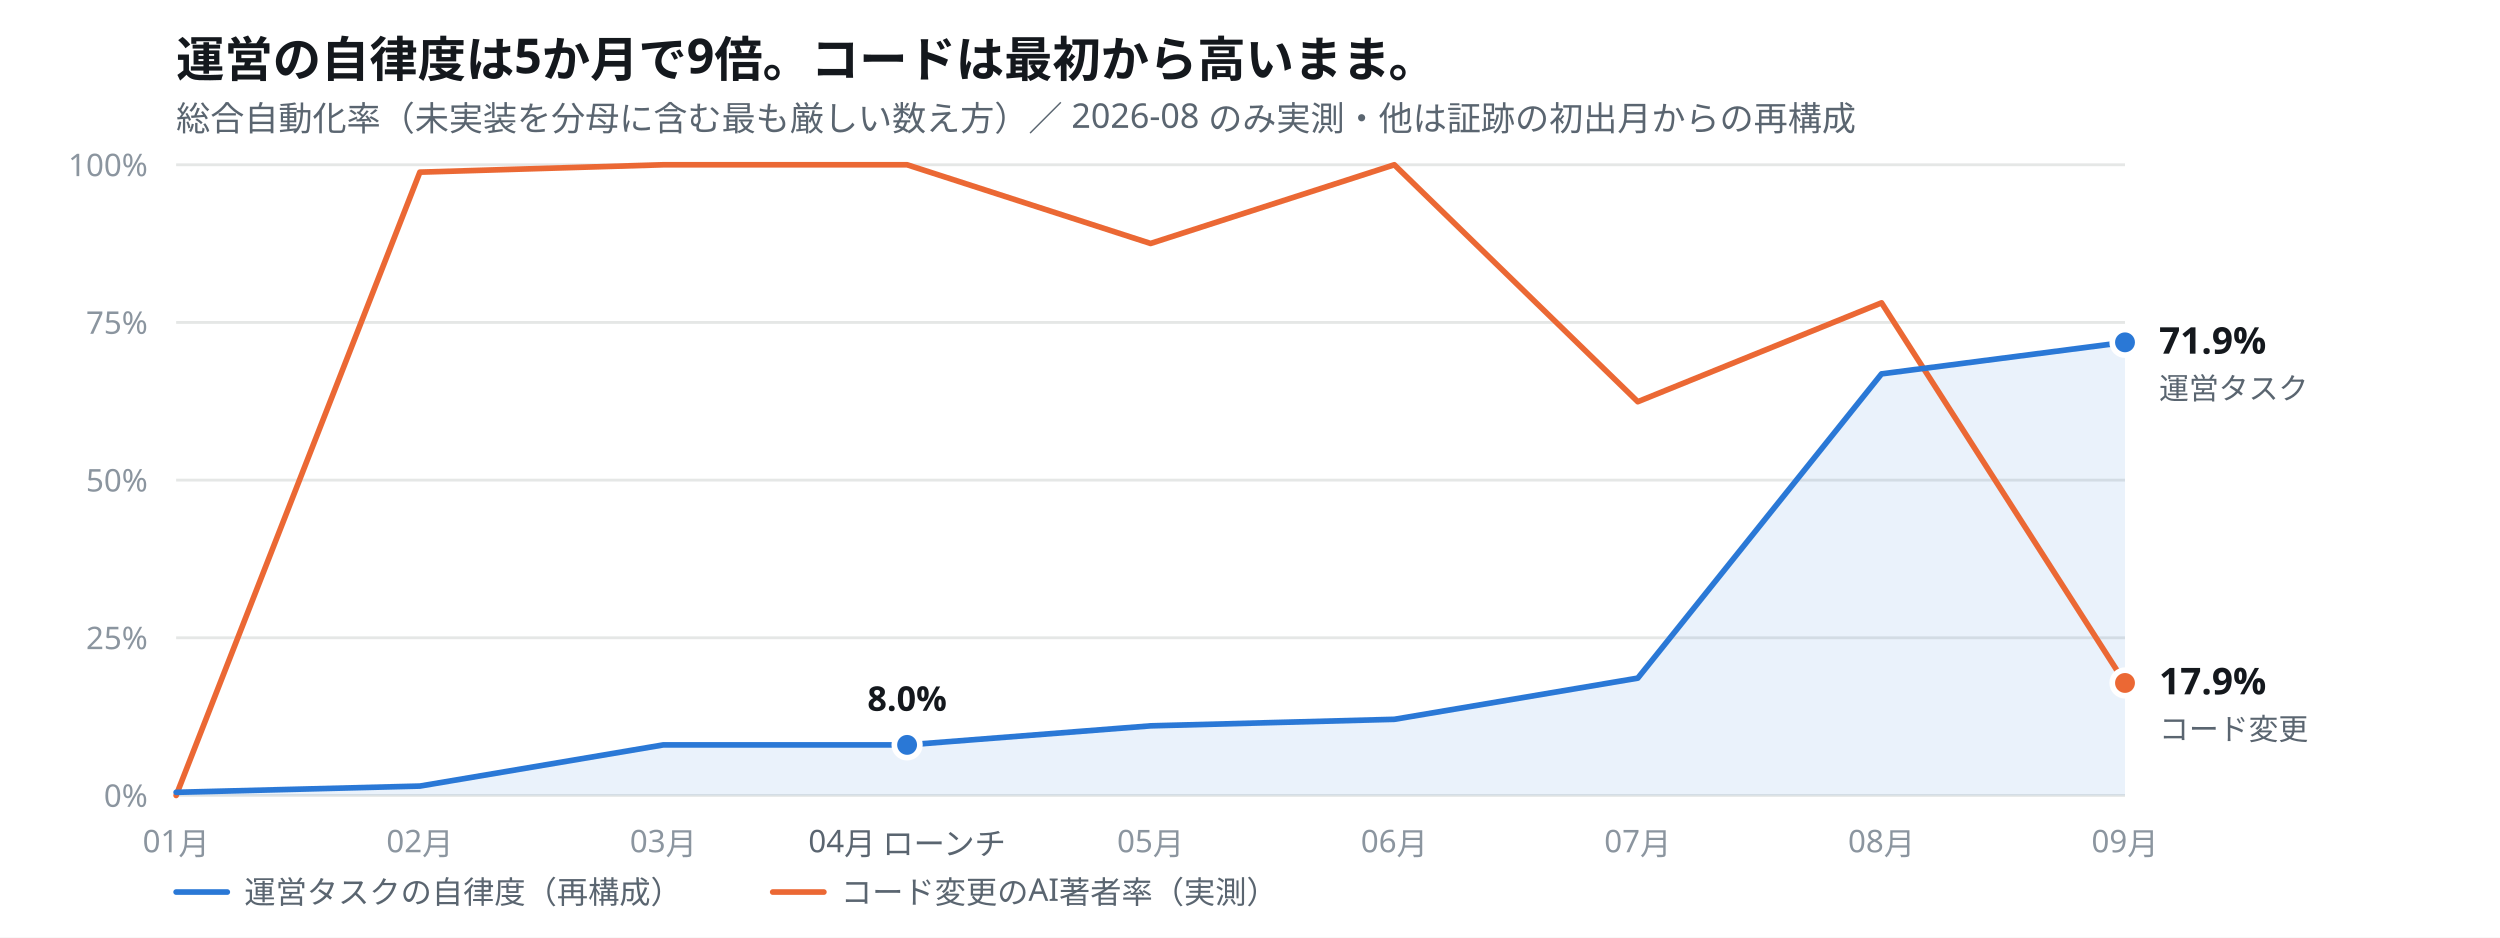
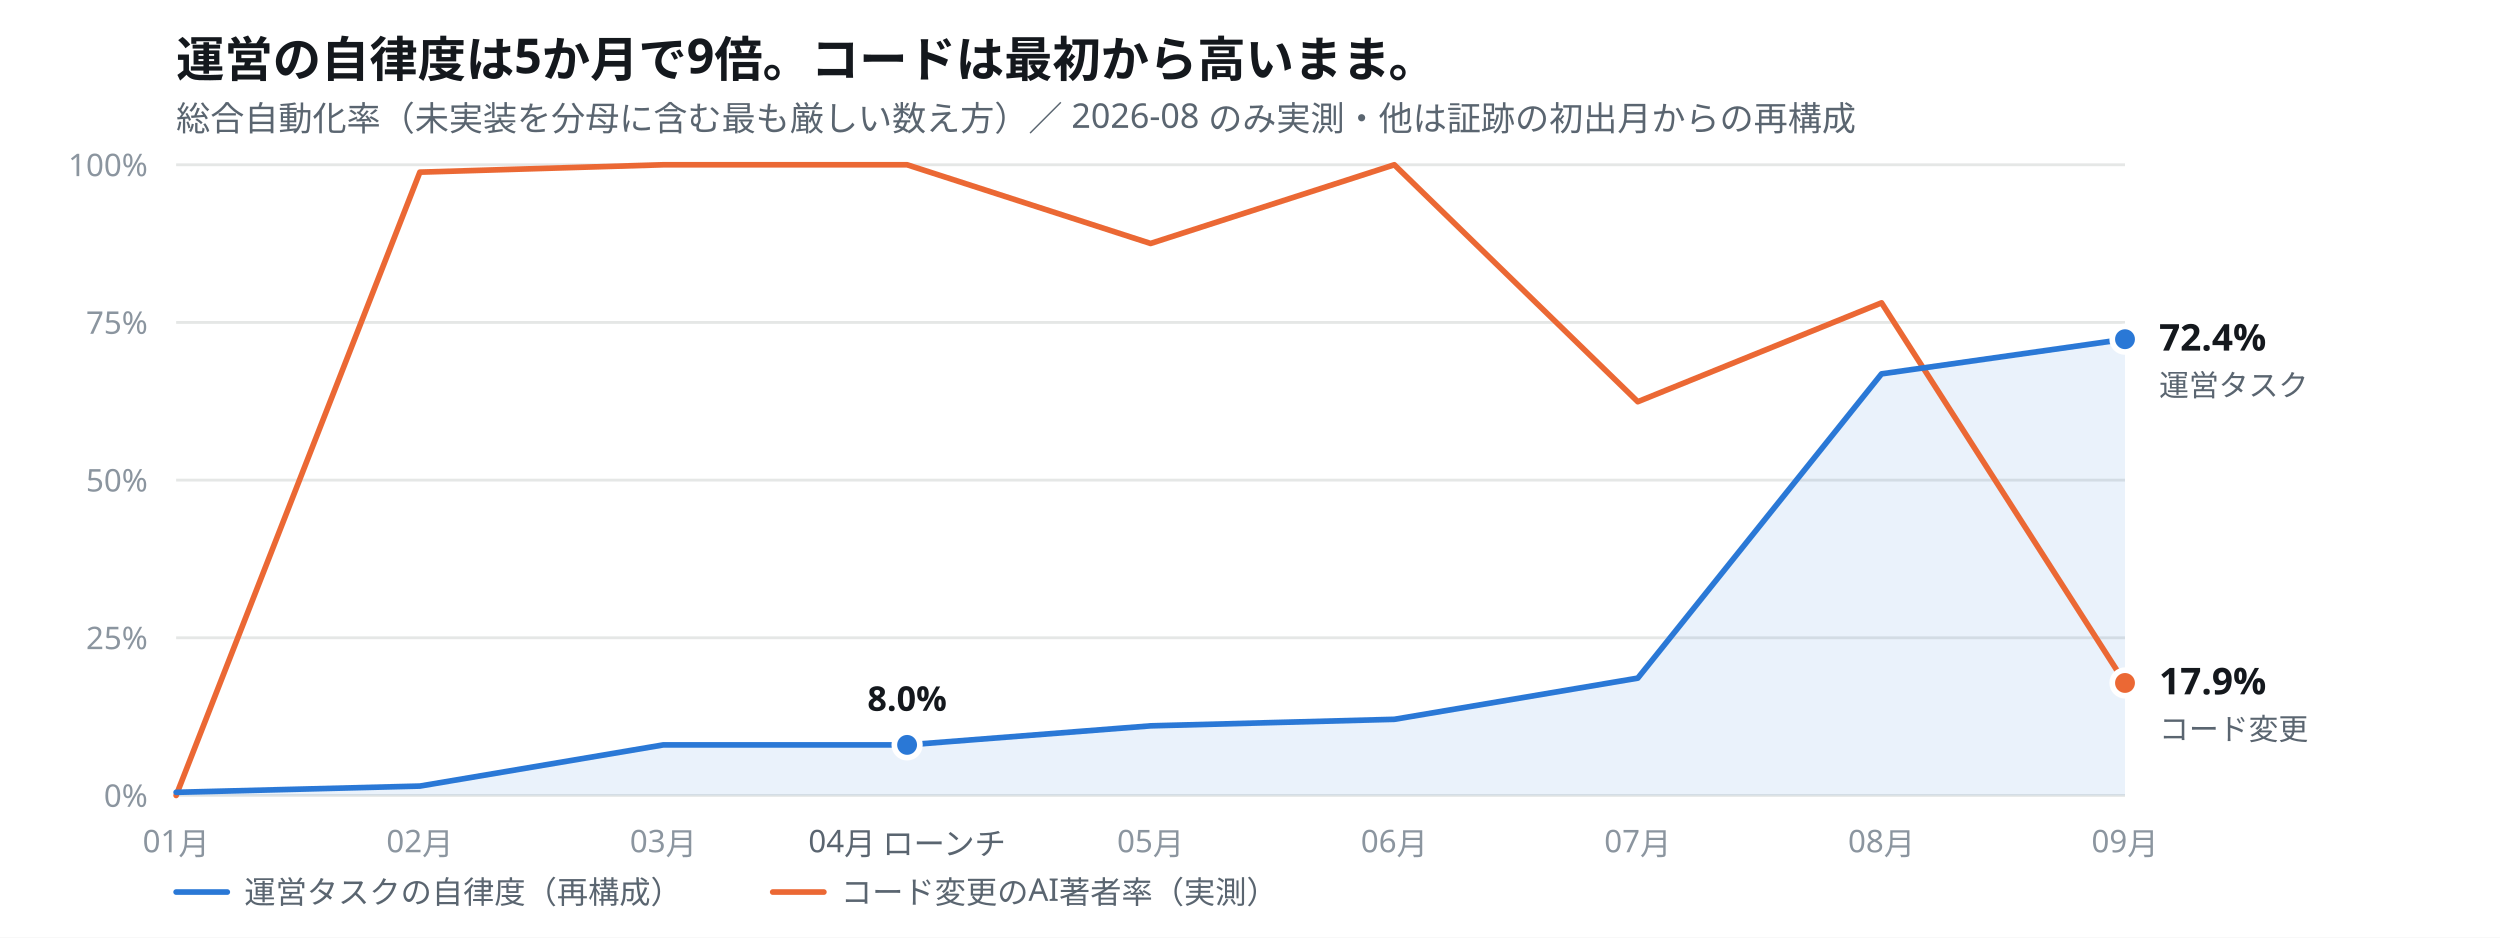
<svg xmlns="http://www.w3.org/2000/svg" viewBox="0 0 880 330" width="880" height="330" font-family="'Zen Kaku Gothic New','Hiragino Sans','Noto Sans JP',sans-serif" role="img" aria-label="運営タスクの自律度とコード変更のAI比率の月次推移">
  <rect width="880" height="330" fill="#ffffff" />
  <text x="62" y="27" fill="#14181d" font-size="17" font-weight="700">運営の自律度は5か月で9倍。コードは最初から高いまま。</text>
  <text x="62" y="46" fill="#5a6570" font-size="12">総合自動化率（未実装を分母に含む最も厳しい数え方）／ 2026-08 のみ実測・他は証跡の初出月からの再構成</text>
  <line x1="62" y1="280.0" x2="748" y2="280.0" stroke="#e5e7e6" stroke-width="1" />
  <text x="52" y="284.0" fill="#8b959f" font-size="11" text-anchor="end" font-variant-numeric="tabular-nums">0%</text>
  <line x1="62" y1="224.5" x2="748" y2="224.5" stroke="#e5e7e6" stroke-width="1" />
  <text x="52" y="228.5" fill="#8b959f" font-size="11" text-anchor="end" font-variant-numeric="tabular-nums">25%</text>
  <line x1="62" y1="169.0" x2="748" y2="169.0" stroke="#e5e7e6" stroke-width="1" />
  <text x="52" y="173.0" fill="#8b959f" font-size="11" text-anchor="end" font-variant-numeric="tabular-nums">50%</text>
  <line x1="62" y1="113.5" x2="748" y2="113.5" stroke="#e5e7e6" stroke-width="1" />
  <text x="52" y="117.5" fill="#8b959f" font-size="11" text-anchor="end" font-variant-numeric="tabular-nums">75%</text>
  <line x1="62" y1="58.0" x2="748" y2="58.0" stroke="#e5e7e6" stroke-width="1" />
  <text x="52" y="62.0" fill="#8b959f" font-size="11" text-anchor="end" font-variant-numeric="tabular-nums">100%</text>
  <text x="62.0" y="300" fill="#8b959f" font-size="11" text-anchor="middle">01月</text>
  <text x="147.8" y="300" fill="#8b959f" font-size="11" text-anchor="middle">02月</text>
  <text x="233.5" y="300" fill="#8b959f" font-size="11" text-anchor="middle">03月</text>
  <text x="319.3" y="300" fill="#5a6570" font-size="11" text-anchor="middle">04月 ローンチ</text>
  <text x="405.0" y="300" fill="#8b959f" font-size="11" text-anchor="middle">05月</text>
  <text x="490.8" y="300" fill="#8b959f" font-size="11" text-anchor="middle">06月</text>
  <text x="576.5" y="300" fill="#8b959f" font-size="11" text-anchor="middle">07月</text>
  <text x="662.3" y="300" fill="#8b959f" font-size="11" text-anchor="middle">08月</text>
  <text x="748.0" y="300" fill="#8b959f" font-size="11" text-anchor="middle">09月</text>
-   <polygon points="62,280 62.0,278.9 147.8,276.7 233.5,262.2 319.3,262.2 405.0,255.5 490.8,253.2 576.5,238.7 662.3,131.6 748.0,120.5 748,280" fill="#2a78d6" fill-opacity="0.1" />
+   <polygon points="62,280 62.0,278.9 147.8,276.7 233.5,262.2 319.3,262.2 405.0,255.5 490.8,253.2 576.5,238.7 662.3,131.6 748.0,119.4 748,280" fill="#2a78d6" fill-opacity="0.1" />
  <polyline points="62.0,280.0 147.8,60.6 233.5,58.0 319.3,58.0 405.0,85.7 490.8,58.0 576.5,141.4 662.3,106.6 748.0,240.4" fill="none" stroke="#eb6834" stroke-width="2" stroke-linejoin="round" stroke-linecap="round" />
-   <polyline points="62.0,278.9 147.8,276.7 233.5,262.2 319.3,262.2 405.0,255.5 490.8,253.2 576.5,238.7 662.3,131.6 748.0,120.5" fill="none" stroke="#2a78d6" stroke-width="2" stroke-linejoin="round" stroke-linecap="round" />
-   <circle cx="748.0" cy="120.5" r="4.5" fill="#2a78d6" stroke="#ffffff" stroke-width="2" />
+   <polyline points="62.0,278.9 147.8,276.7 233.5,262.2 319.3,262.2 405.0,255.5 490.8,253.2 576.5,238.7 662.3,131.6 748.0,119.4" fill="none" stroke="#2a78d6" stroke-width="2" stroke-linejoin="round" stroke-linecap="round" />
+   <circle cx="748.0" cy="119.4" r="4.5" fill="#2a78d6" stroke="#ffffff" stroke-width="2" />
  <circle cx="748.0" cy="240.4" r="4.5" fill="#eb6834" stroke="#ffffff" stroke-width="2" />
  <circle cx="319.3" cy="262.2" r="4.5" fill="#2a78d6" stroke="#ffffff" stroke-width="2" />
-   <text x="760" y="124.5" fill="#14181d" font-size="13" font-weight="700" font-variant-numeric="tabular-nums">71.9%</text>
-   <text x="760" y="140.5" fill="#5a6570" font-size="10.5">運営タスク</text>
+   <text x="760" y="123.4" fill="#14181d" font-size="13" font-weight="700" font-variant-numeric="tabular-nums">72.4%</text>
+   <text x="760" y="139.4" fill="#5a6570" font-size="10.5">運営タスク</text>
  <text x="760" y="244.4" fill="#14181d" font-size="13" font-weight="700" font-variant-numeric="tabular-nums">17.9%</text>
  <text x="760" y="260.4" fill="#5a6570" font-size="10.5">コード変更</text>
  <text x="319.3" y="250.2" fill="#14181d" font-size="12" font-weight="700" text-anchor="middle" font-variant-numeric="tabular-nums">8.0%</text>
  <line x1="62" y1="314" x2="80" y2="314" stroke="#2a78d6" stroke-width="2" stroke-linecap="round" />
  <text x="86" y="318" fill="#5a6570" font-size="11">運営タスクの自律度（再構成）</text>
  <line x1="272" y1="314" x2="290" y2="314" stroke="#eb6834" stroke-width="2" stroke-linecap="round" />
  <text x="296" y="318" fill="#5a6570" font-size="11">コード変更のAI著者率（実測）</text>
</svg>
